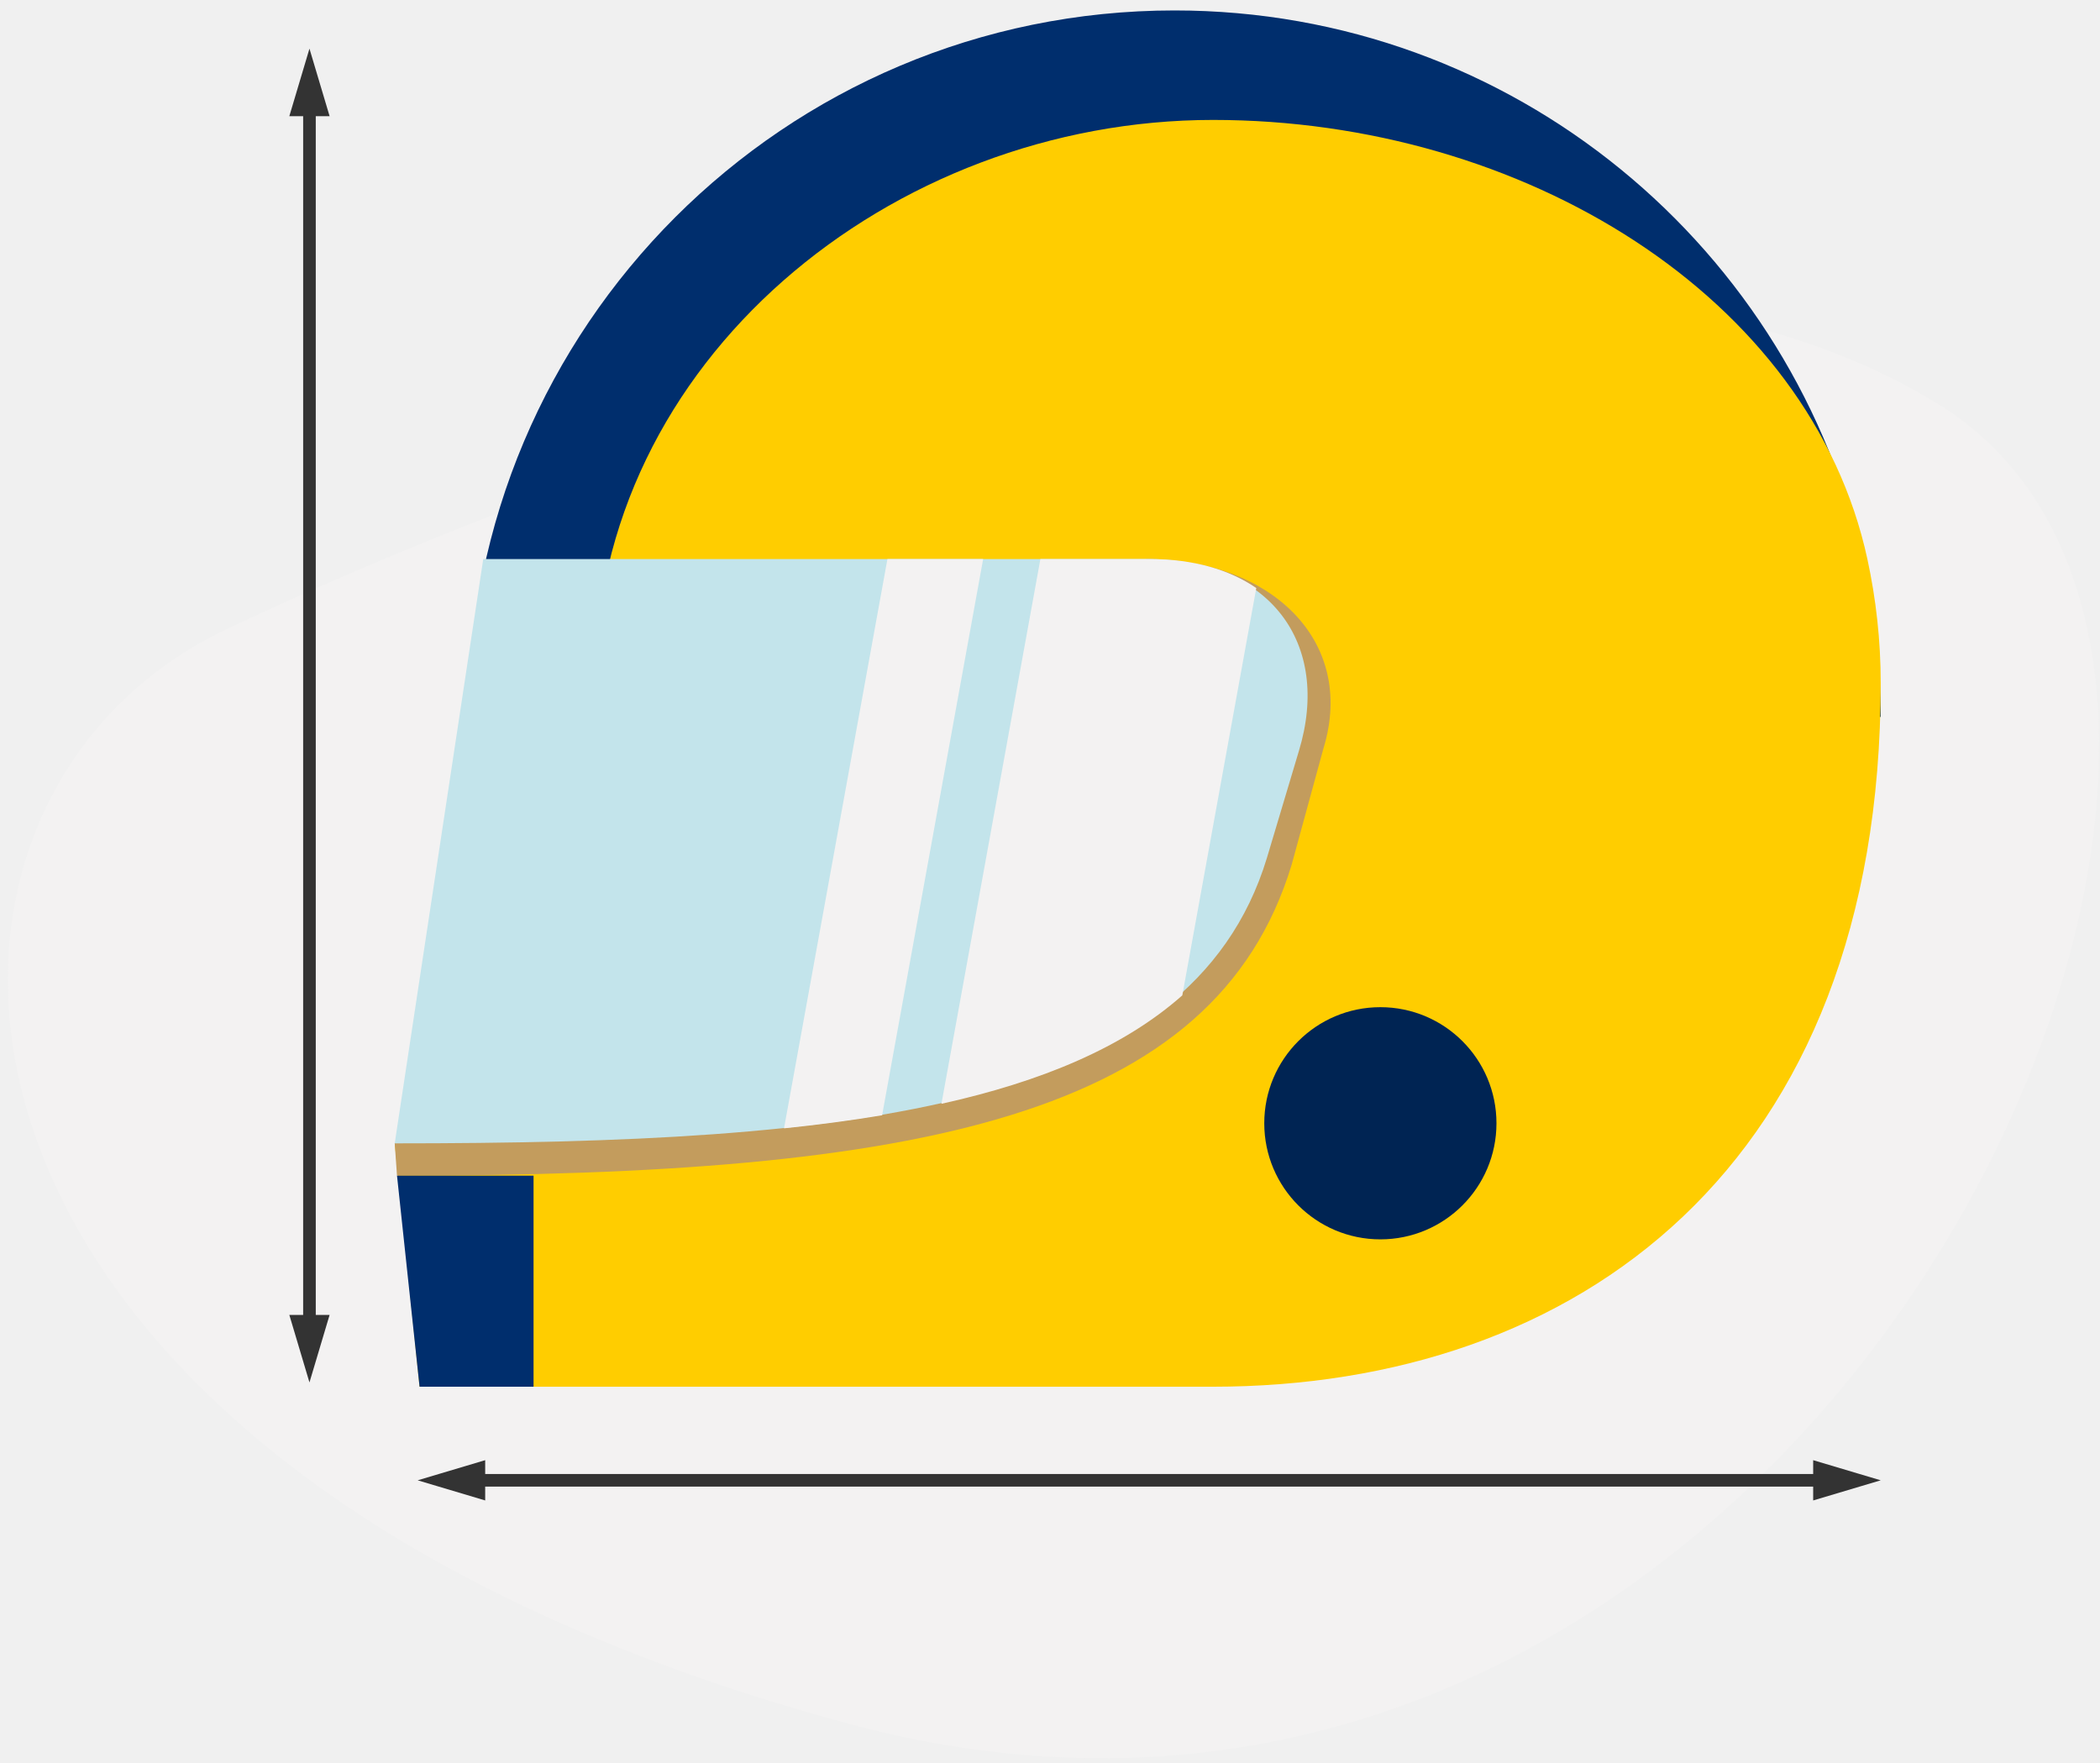
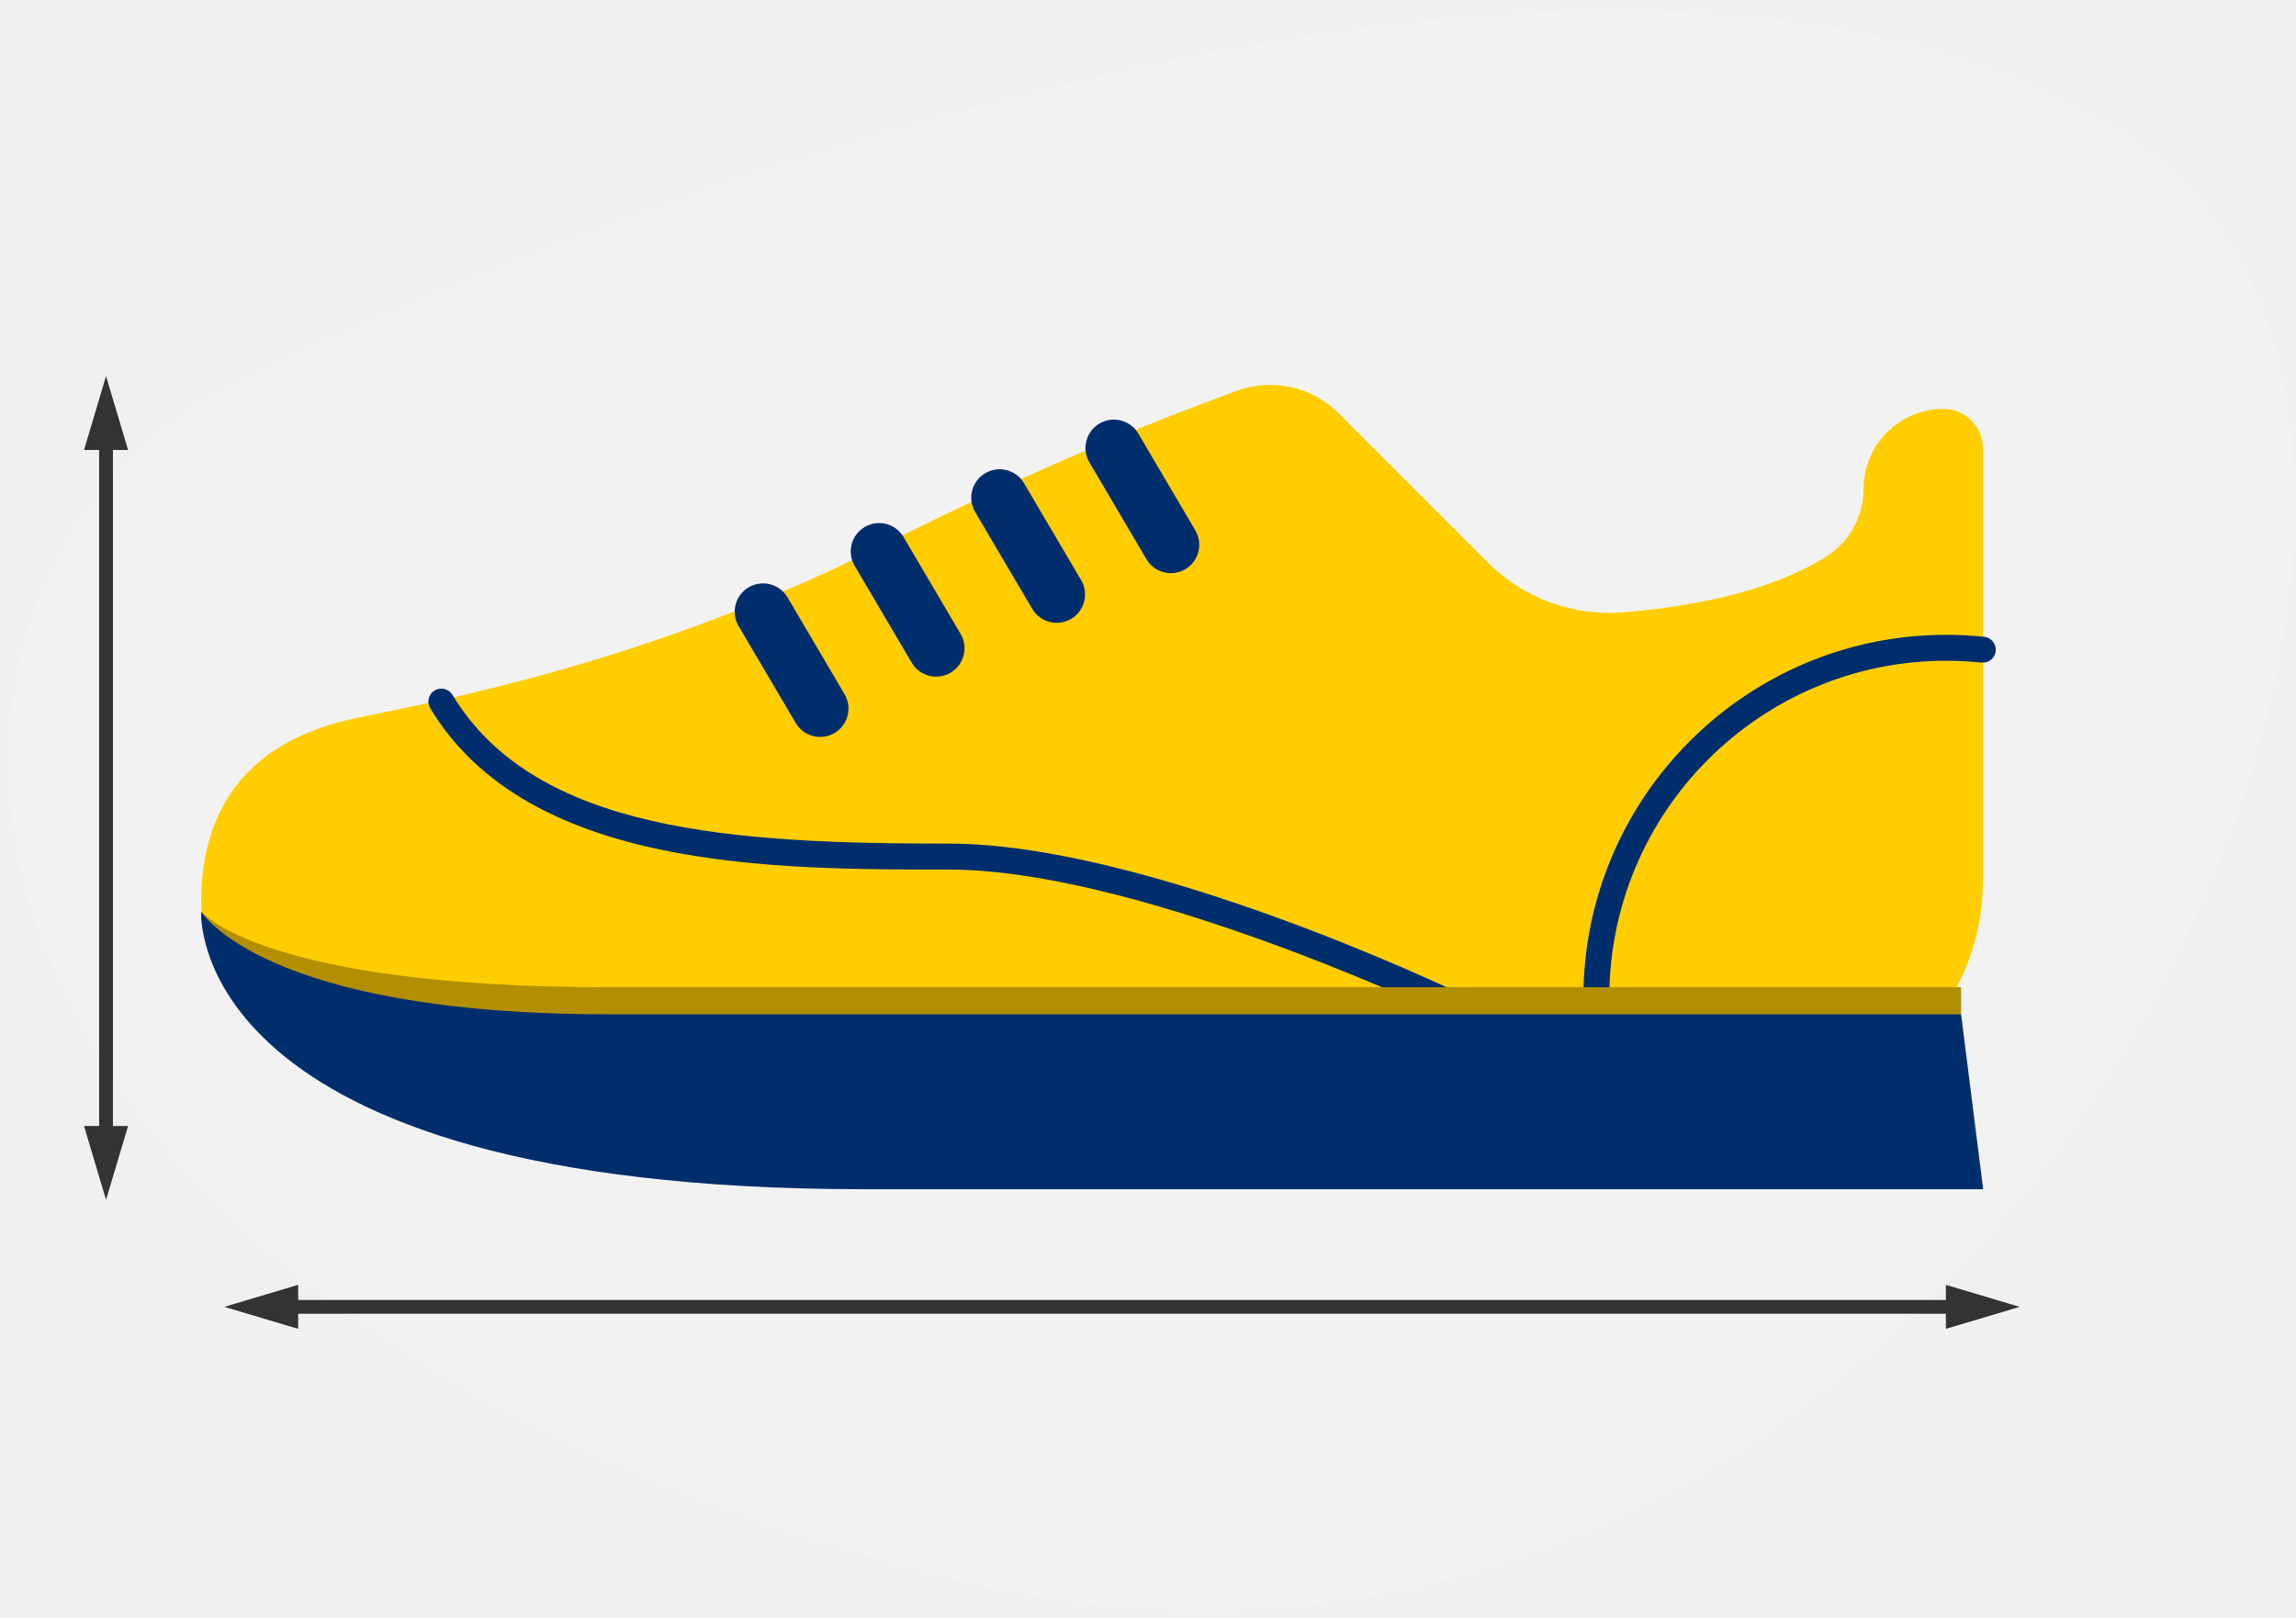
- <svg xmlns="http://www.w3.org/2000/svg" xmlns:xlink="http://www.w3.org/1999/xlink" width="193px" height="162px" viewBox="0 0 193 162" version="1.1">
+ <svg xmlns="http://www.w3.org/2000/svg" xmlns:xlink="http://www.w3.org/1999/xlink" width="193px" height="136px" viewBox="0 0 193 136" version="1.1">
  <defs>
    <polygon id="path-1" points="0 0.027 192.193 0.027 192.193 134.56 0 134.56" />
  </defs>
  <g id="UI-KIT" stroke="none" stroke-width="1" fill="none" fill-rule="evenodd">
-     <g id="Correos_web_UIkit_54_Illustrations" transform="translate(-755, -4987)">
-       <g id="Group" transform="translate(736, 4952)">
-         <g id="Group-24" transform="translate(19.72, 35.96)">
-           <g id="Group-3" transform="translate(0, 26.08608)">
+     <g id="Correos_web_UIkit_54_Illustrations" transform="translate(-419, -5001)">
+       <g id="Group" transform="translate(400, 4952)">
+         <g id="Group-26" transform="translate(19.72, 48.72)">
+           <g id="Group-3" transform="translate(0, 1.13332)">
            <mask id="mask-2" fill="white">
              <use xlink:href="#path-1" />
            </mask>
            <g id="Clip-2" />
-             <path d="M19.958,30.862 C-13.315,46.699 -11.728,107.285 77.211,131.369 C166.15,155.45 219.822,36.214 177.429,10.107 C135.037,-15.998 53.229,15.024 19.958,30.862" id="Fill-1" fill="#F3F2F2" mask="url(#mask-2)" />
+             <path d="M19.957,30.862 C-13.315,46.699 -11.728,107.285 77.21,131.369 C166.15,155.45 219.823,36.214 177.43,10.107 C135.036,-15.998 53.23,15.024 19.957,30.862" id="Fill-1" fill="#F3F2F2" mask="url(#mask-2)" />
          </g>
-           <path d="M172.126,64.9 C172.126,60.161 171.605,55.547 170.641,51.098 C164.312,21.887 138.332,0 107.226,0 C71.384,0 42.328,29.057 42.328,64.9 L109.152,64.864 L110.001,119.915" id="Fill-4" fill="#002E6D" />
-           <path d="M35.557,104.129 L37.84,126.498 L110.717,126.498 C144.175,126.498 172.126,106.323 172.126,61.817 C172.126,57.905 171.696,54.094 170.9,50.42 C165.673,26.298 139.226,10.063 110.773,10.063 C81.173,10.063 53.957,32.219 53.957,61.817 L109.141,61.787" id="Fill-6" fill="#FFCD00" />
-           <path d="M136.812,102.283 C136.812,96.39 132.035,91.613 126.142,91.613 C120.249,91.613 115.472,96.39 115.472,102.283 C115.472,108.176 120.249,112.953 126.142,112.953 C132.035,112.953 136.812,108.176 136.812,102.283" id="Fill-8" fill="#002453" />
-           <path d="M120.924,67.785 C123.934,57.884 116.005,50.421 104.641,50.421 L35.557,104.129 L35.766,107.099 C83.734,107.099 110.926,101.748 117.983,78.537" id="Fill-10" fill="#C39C5D" />
-           <polygon id="Fill-12" fill="#002E6D" points="48.316 126.498 37.84 126.498 35.767 107.098 48.316 107.098" />
-           <path d="M115.713,77.901 C108.656,101.113 77.506,104.129 35.557,104.129 L43.693,50.422 L104.642,50.422 C116.004,50.422 121.663,58.167 118.653,68.069 L115.713,77.901 Z" id="Fill-14" fill="#C3E4EB" />
-           <path d="M104.955,50.422 L94.898,50.422 L85.803,100.493 C95.018,98.448 102.539,95.309 107.94,90.527 L114.739,53.088 C112.278,51.396 108.975,50.422 104.955,50.422" id="Fill-16" fill="#F3F2F2" />
-           <path d="M80.84,50.422 L71.336,102.749 C74.472,102.424 77.479,102.028 80.351,101.547 L89.637,50.422 L80.84,50.422 Z" id="Fill-18" fill="#F3F2F2" />
-           <polygon id="Fill-20" fill="#333333" points="28.301 9.718 29.572 9.718 27.721 3.511 25.871 9.718 27.141 9.718 27.141 119.898 25.871 119.898 27.721 126.105 29.572 119.898 28.301 119.898" />
-           <polygon id="Fill-22" fill="#333333" points="165.919 135.68 165.919 136.951 172.127 135.1 165.919 133.249 165.919 134.52 43.871 134.52 43.871 133.249 37.665 135.1 43.871 136.951 43.871 135.68" />
+           <path d="M159.01,89.162 L160.461,87.712 C163.977,84.196 165.953,79.426 165.953,74.454 L165.953,37.951 C165.953,36.129 164.476,34.654 162.656,34.654 C158.943,34.654 155.933,37.663 155.933,41.376 C155.933,43.667 154.771,45.803 152.84,47.037 C150.007,48.847 144.829,51.008 135.759,51.758 C131.536,52.107 127.365,50.589 124.369,47.593 L111.792,35.016 C109.564,32.786 106.25,32.046 103.286,33.122 C97.329,35.288 86.529,39.521 74.096,45.821 C55.153,55.418 38.392,58.789 29.389,60.611 C20.387,62.431 16.192,67.951 16.192,76.109 C16.192,88.495 48.08,96.589 48.08,96.589 L156.69,96.589 L159.01,89.162 Z" id="Fill-4" fill="#FFCD00" />
+           <path d="M135.96,97.081 C135.541,97.081 135.141,96.838 134.961,96.43 C133.247,92.54 132.378,88.405 132.378,84.144 C132.378,67.329 146.058,53.649 162.873,53.649 C163.93,53.649 165.004,53.704 166.066,53.815 C166.665,53.878 167.1,54.415 167.038,55.012 C166.975,55.612 166.438,56.049 165.84,55.984 C164.854,55.881 163.855,55.829 162.873,55.829 C147.261,55.829 134.559,68.532 134.559,84.144 C134.559,88.101 135.366,91.938 136.958,95.551 C137.2,96.1 136.951,96.745 136.4,96.988 C136.256,97.052 136.108,97.081 135.96,97.081" id="Fill-6" fill="#002E6D" />
+           <path d="M127.036,92.119 C126.731,92.119 126.427,91.991 126.212,91.742 L121.024,85.755 C118.564,84.596 94.351,73.385 79.04,73.385 C64.098,73.385 43.636,73.385 35.446,59.826 C35.134,59.31 35.3,58.64 35.816,58.327 C36.331,58.016 37.002,58.182 37.314,58.698 C44.289,70.247 61.031,71.203 79.04,71.203 C95.603,71.203 121.094,83.367 122.171,83.884 L122.376,83.982 L127.86,90.314 C128.256,90.77 128.206,91.459 127.75,91.853 C127.543,92.032 127.289,92.119 127.036,92.119" id="Fill-8" fill="#002E6D" />
+           <path d="M98.915,48.136 L98.915,48.136 C97.779,48.805 96.319,48.426 95.65,47.292 L90.854,39.151 C90.186,38.015 90.564,36.555 91.699,35.886 C92.834,35.217 94.296,35.594 94.964,36.73 L99.76,44.872 C100.428,46.005 100.051,47.468 98.915,48.136" id="Fill-10" fill="#002E6D" />
+           <path d="M89.313,52.313 L89.313,52.313 C88.178,52.981 86.716,52.603 86.048,51.467 L81.252,43.328 C80.584,42.192 80.962,40.732 82.097,40.062 C83.231,39.393 84.694,39.771 85.362,40.907 L90.158,49.049 C90.826,50.182 90.448,51.645 89.313,52.313" id="Fill-12" fill="#002E6D" />
+           <path d="M79.183,56.835 L79.183,56.835 C78.047,57.503 76.585,57.126 75.917,55.991 L71.122,47.85 C70.454,46.715 70.832,45.254 71.966,44.584 C73.101,43.916 74.563,44.294 75.232,45.429 L80.027,53.571 C80.695,54.705 80.317,56.167 79.183,56.835" id="Fill-14" fill="#002E6D" />
+           <path d="M69.429,61.906 L69.429,61.906 C68.295,62.574 66.833,62.196 66.165,61.061 L61.369,52.92 C60.7,51.785 61.078,50.324 62.213,49.655 C63.348,48.987 64.81,49.364 65.478,50.499 L70.273,58.641 C70.943,59.776 70.565,61.238 69.429,61.906" id="Fill-16" fill="#002E6D" />
+           <path d="M16.192,76.918 C16.192,76.918 14.669,97.983 71.953,97.983 C129.239,97.983 164.128,85.553 164.128,85.553 L164.128,83.277 L50.415,83.277 C21.316,83.277 16.192,76.918 16.192,76.918" id="Fill-18" fill="#B38F00" />
+           <path d="M16.192,76.918 C16.192,76.918 14.669,100.259 71.953,100.259 L165.983,100.259 L164.128,85.553 L50.415,85.553 C21.316,85.553 16.192,76.918 16.192,76.918" id="Fill-20" fill="#002E6D" />
+           <polygon id="Fill-22" fill="#333333" points="8.774 38.109 10.046 38.109 8.194 31.902 6.344 38.109 7.614 38.109 7.614 94.945 6.344 94.945 8.194 101.152 10.046 94.945 8.774 94.945" />
+           <polygon id="Fill-24" fill="#333333" points="162.849 110.728 162.849 111.998 169.056 110.148 162.849 108.296 162.849 109.568 24.345 109.568 24.345 108.296 18.138 110.148 24.345 111.998 24.345 110.728" />
        </g>
      </g>
    </g>
  </g>
</svg>
